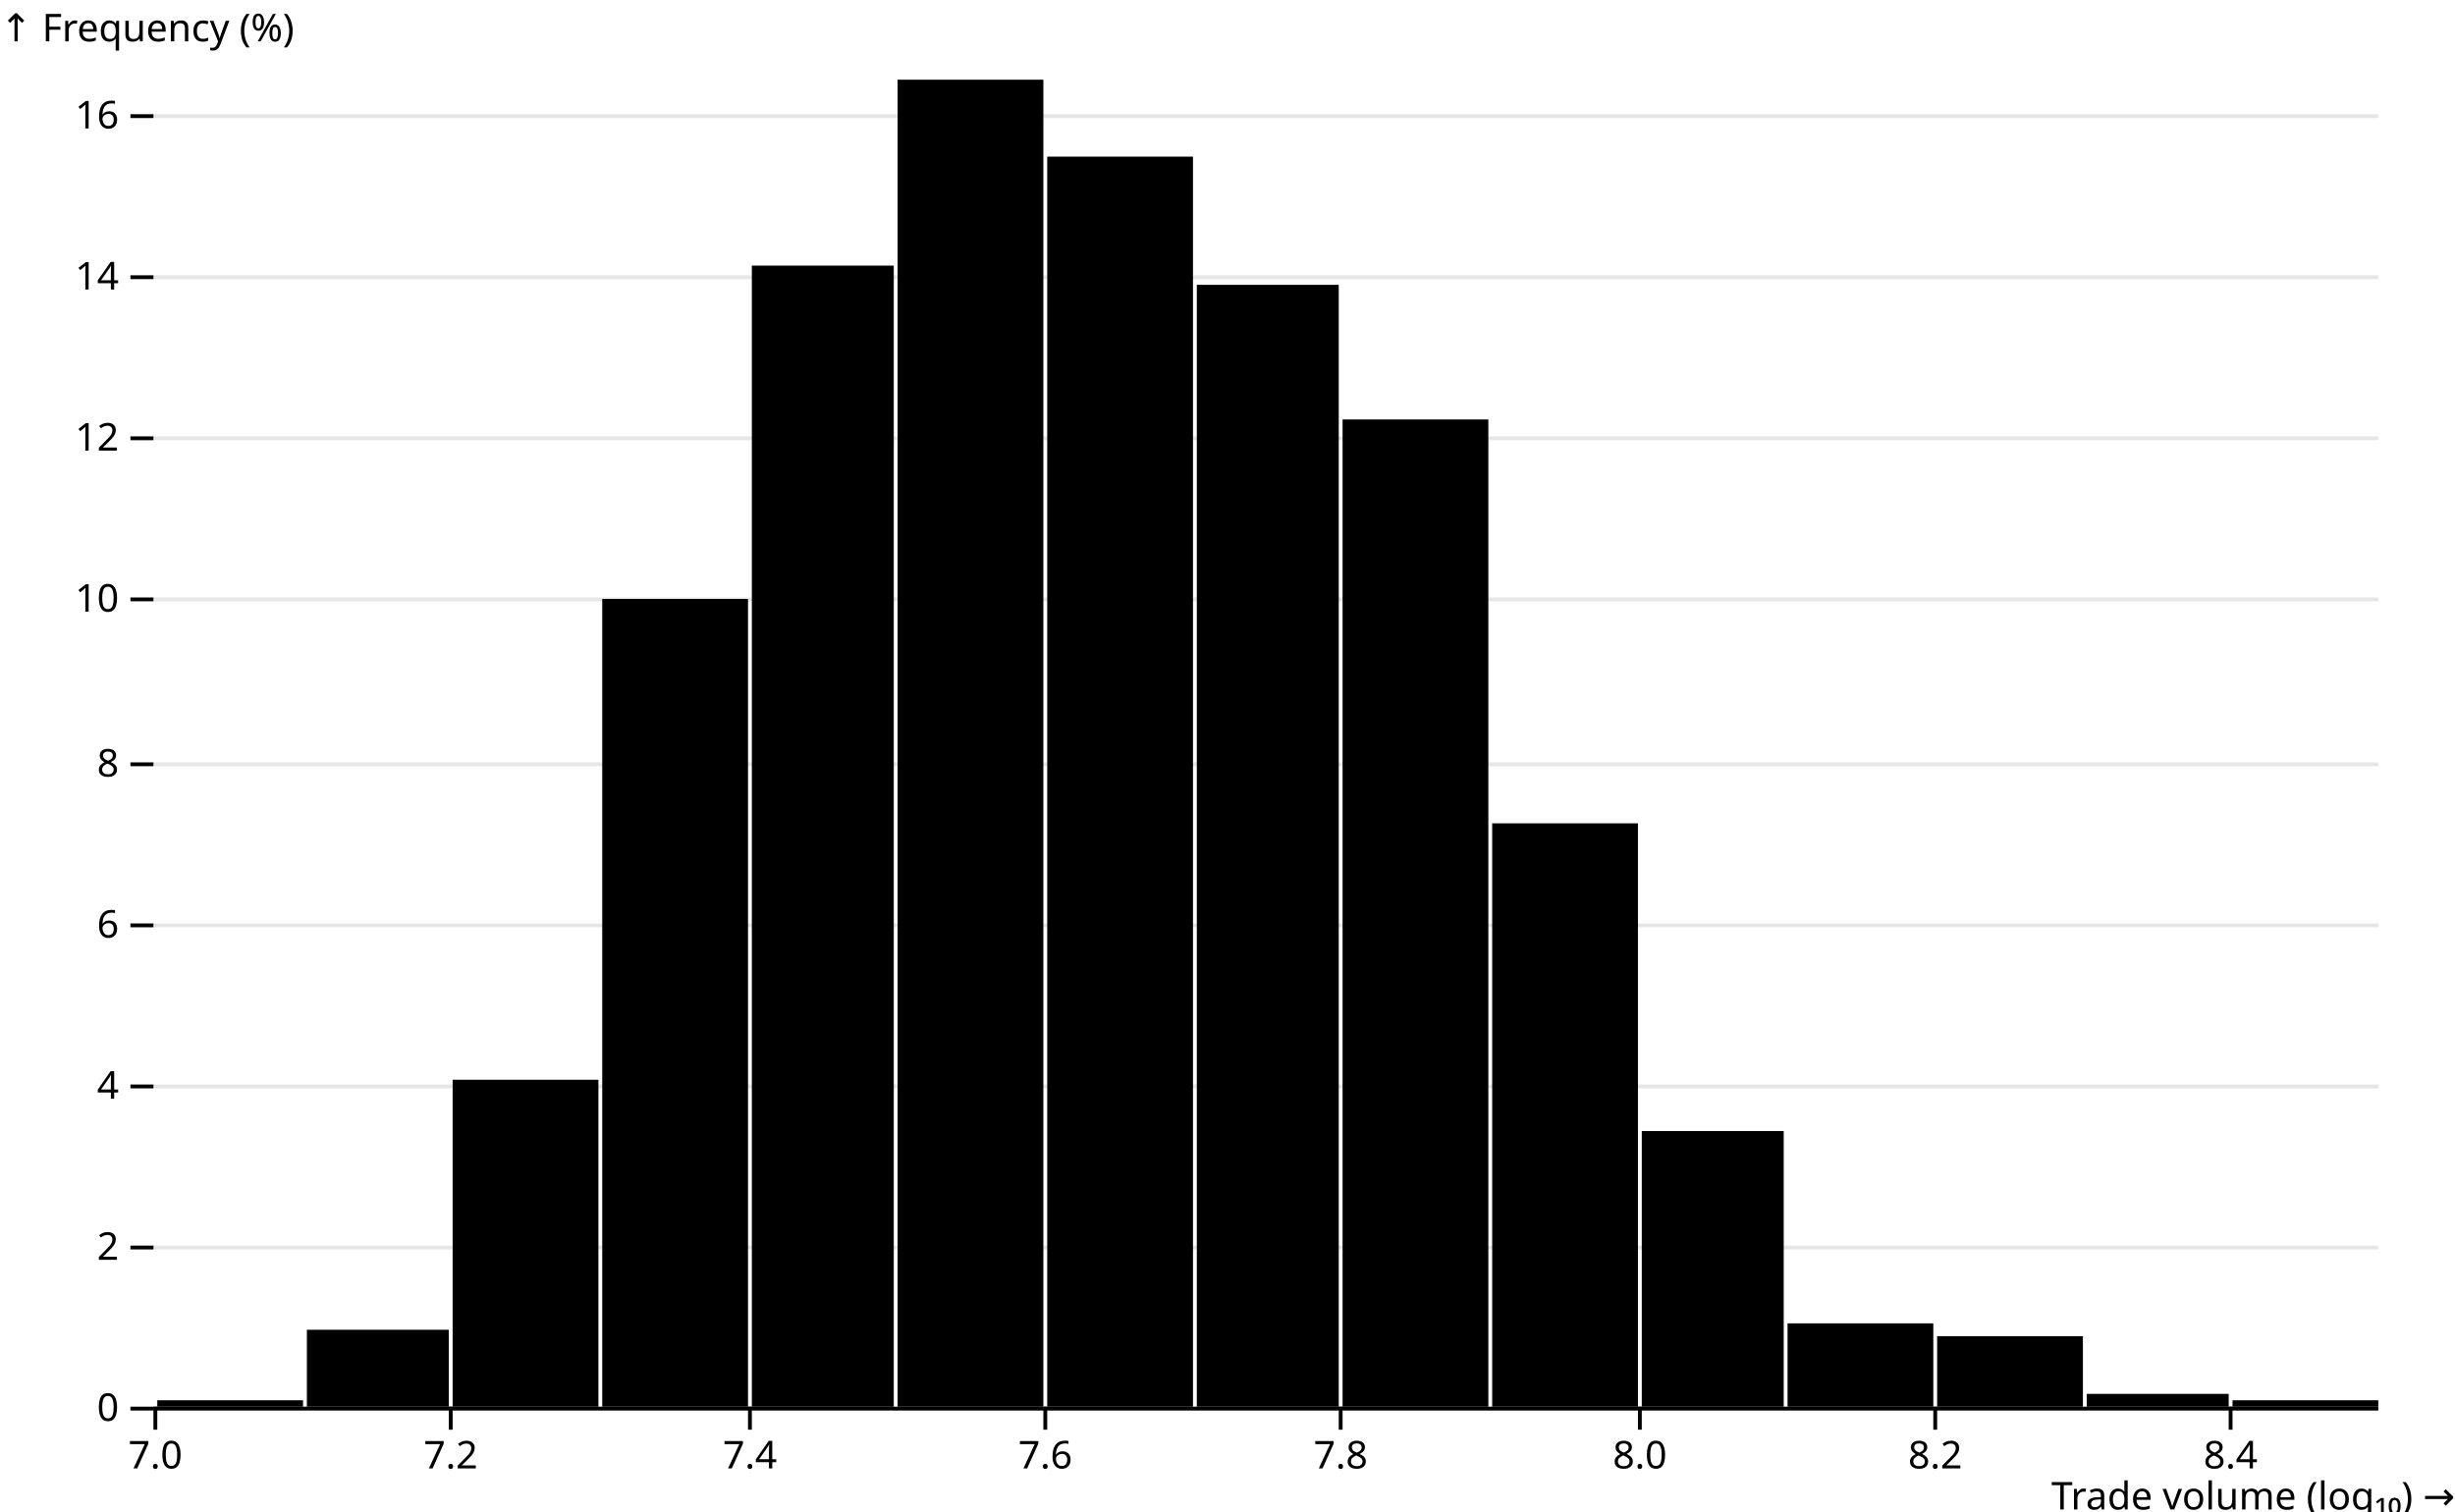
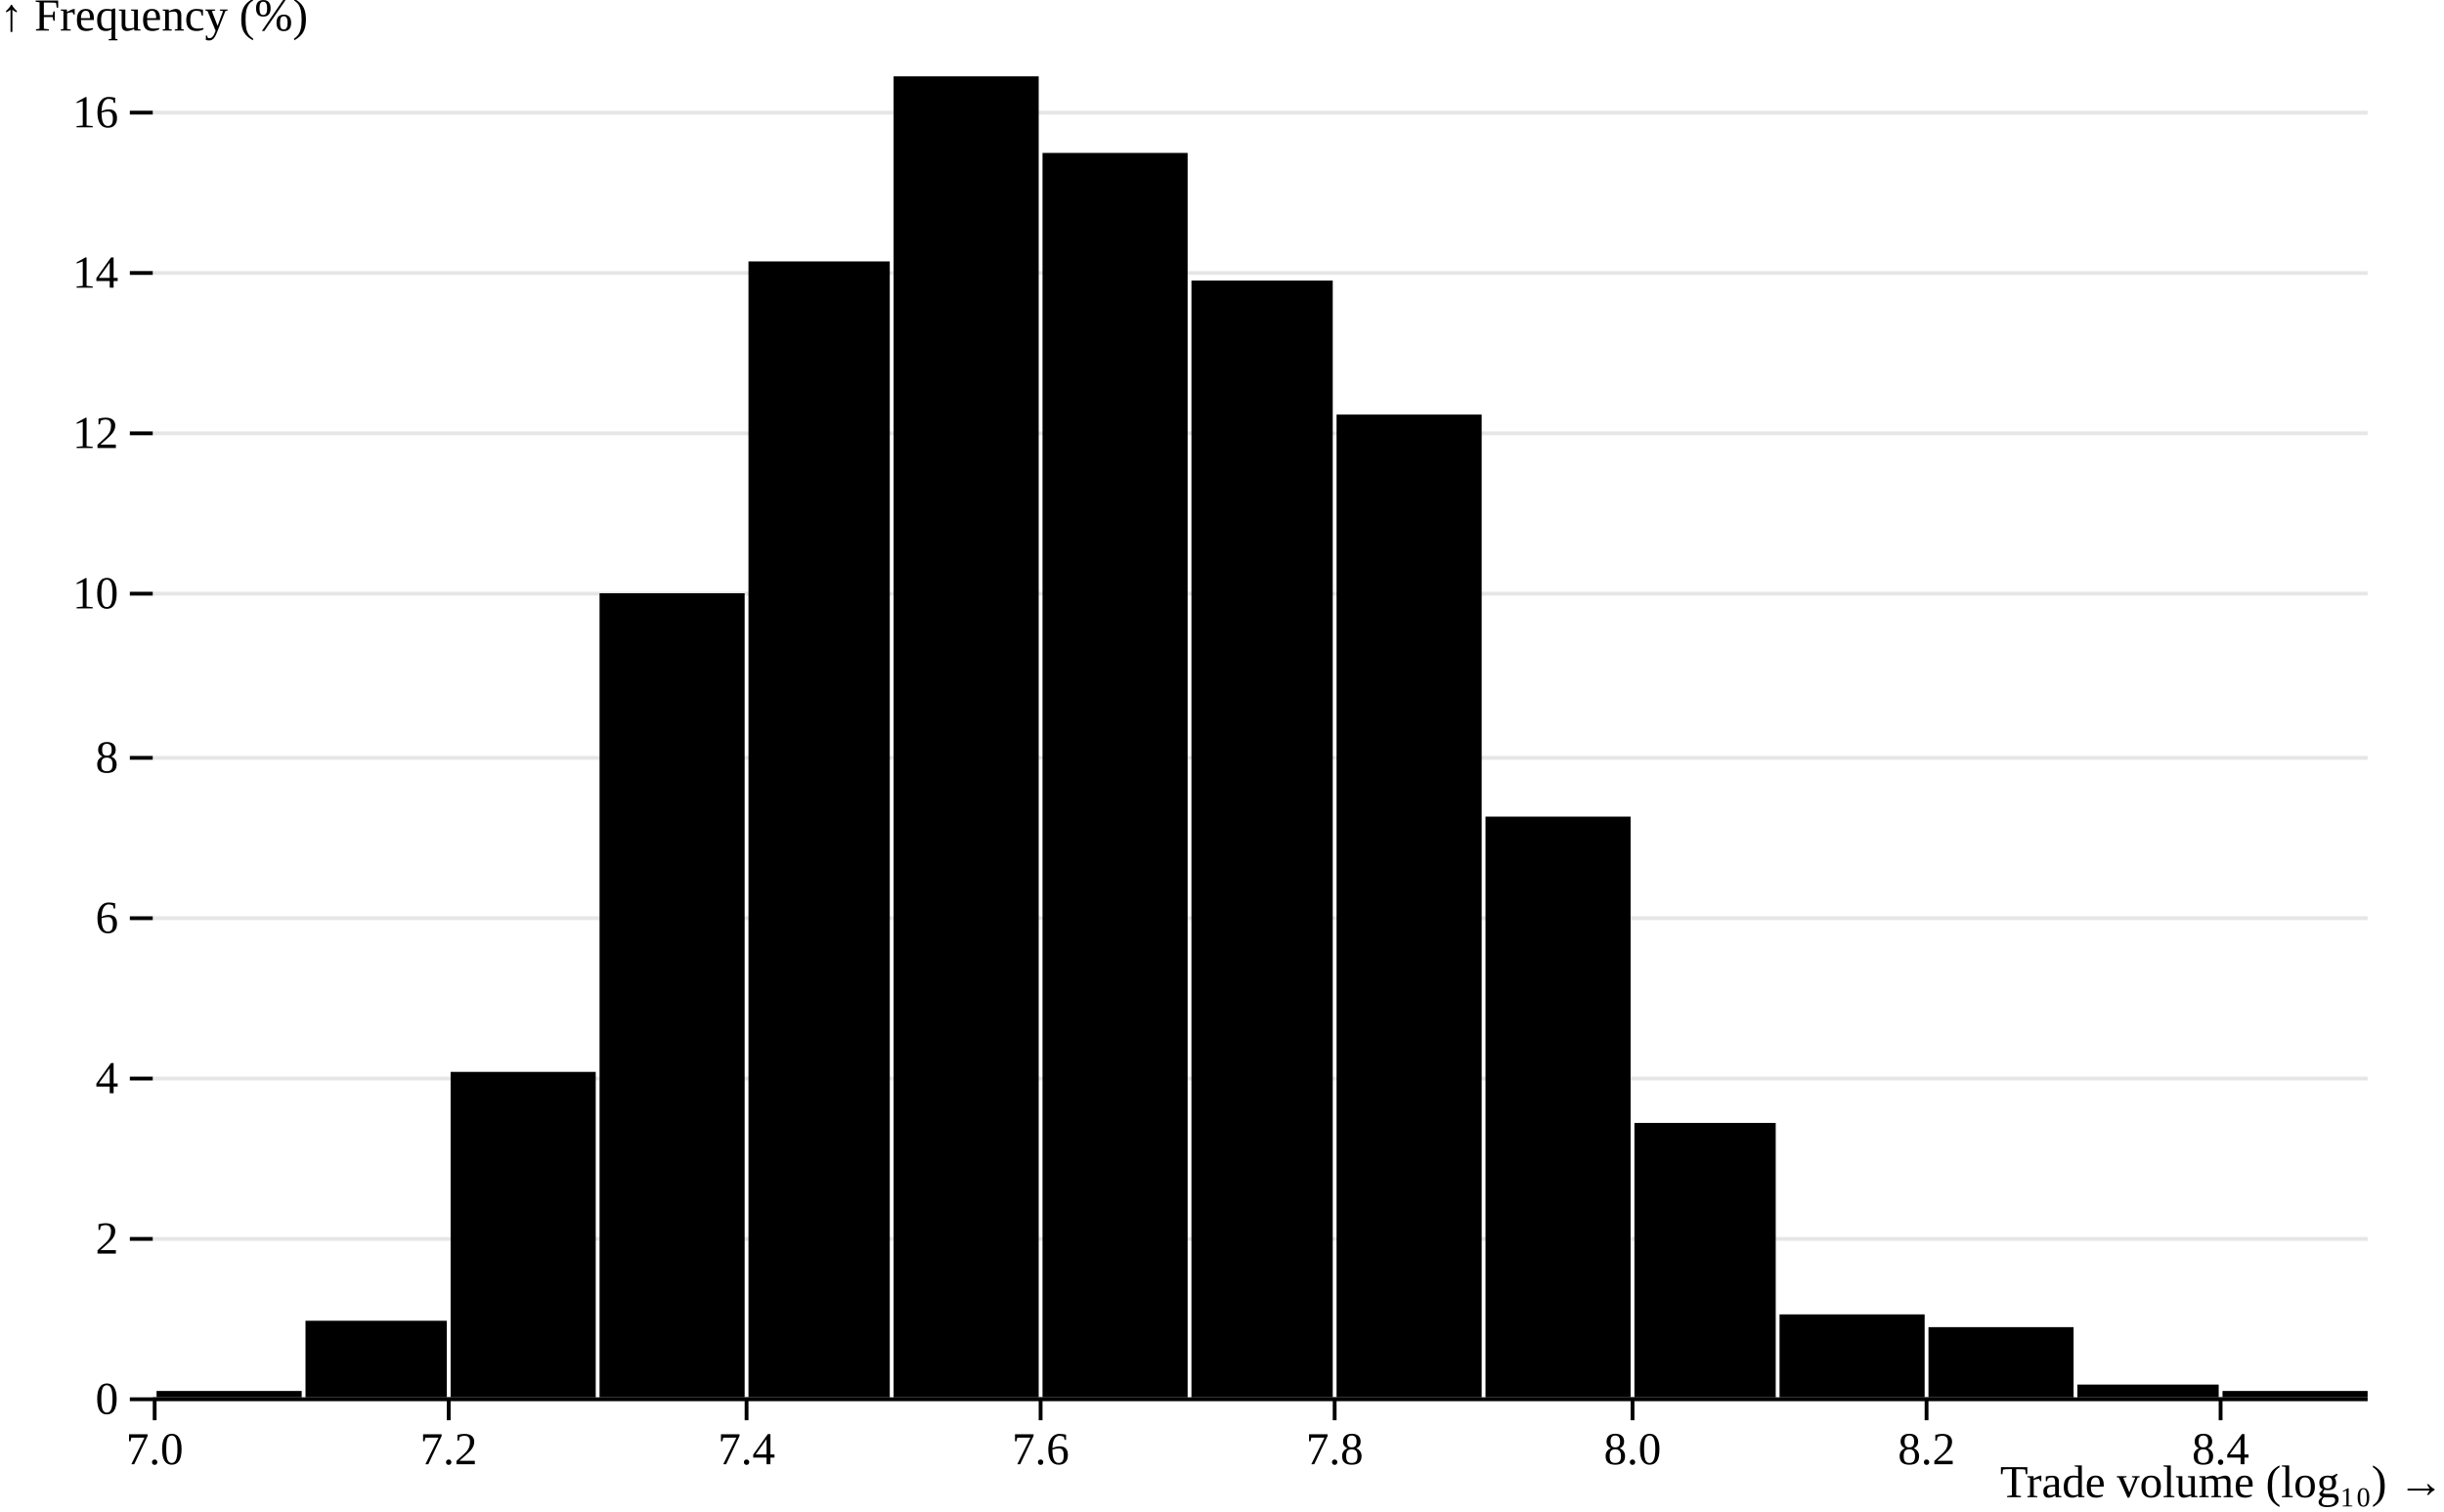
- <svg xmlns="http://www.w3.org/2000/svg" class="plot" fill="currentColor" text-anchor="middle" width="640" height="396" style="display: block; font-size: 10px; font-family: sans-serif; background: white; height: auto; max-width: 100%;">
-   <style>
-     .plot text {
-       white-space: pre;
-     }
-   </style>
+ <svg xmlns="http://www.w3.org/2000/svg" class="plot" fill="currentColor" text-anchor="middle" width="640" height="396" viewBox="0 0 640 396">
  <g transform="translate(40,0)" fill="none" text-anchor="end">
    <g class="tick" opacity="1" transform="translate(0,366.5)">
      <line stroke="currentColor" x2="-6" />
      <line stroke="currentColor" x2="580" stroke-opacity="0.1" />
      <text fill="currentColor" x="-9" dy="0.32em">0</text>
    </g>
    <g class="tick" opacity="1" transform="translate(0,324.5)">
      <line stroke="currentColor" x2="-6" />
      <line stroke="currentColor" x2="580" stroke-opacity="0.1" />
      <text fill="currentColor" x="-9" dy="0.32em">2</text>
    </g>
    <g class="tick" opacity="1" transform="translate(0,282.5)">
      <line stroke="currentColor" x2="-6" />
      <line stroke="currentColor" x2="580" stroke-opacity="0.1" />
      <text fill="currentColor" x="-9" dy="0.32em">4</text>
    </g>
    <g class="tick" opacity="1" transform="translate(0,240.5)">
      <line stroke="currentColor" x2="-6" />
      <line stroke="currentColor" x2="580" stroke-opacity="0.1" />
      <text fill="currentColor" x="-9" dy="0.32em">6</text>
    </g>
    <g class="tick" opacity="1" transform="translate(0,198.5)">
      <line stroke="currentColor" x2="-6" />
      <line stroke="currentColor" x2="580" stroke-opacity="0.1" />
      <text fill="currentColor" x="-9" dy="0.32em">8</text>
    </g>
    <g class="tick" opacity="1" transform="translate(0,155.5)">
      <line stroke="currentColor" x2="-6" />
      <line stroke="currentColor" x2="580" stroke-opacity="0.1" />
      <text fill="currentColor" x="-9" dy="0.32em">10</text>
    </g>
    <g class="tick" opacity="1" transform="translate(0,113.5)">
      <line stroke="currentColor" x2="-6" />
      <line stroke="currentColor" x2="580" stroke-opacity="0.1" />
      <text fill="currentColor" x="-9" dy="0.32em">12</text>
    </g>
    <g class="tick" opacity="1" transform="translate(0,71.5)">
      <line stroke="currentColor" x2="-6" />
      <line stroke="currentColor" x2="580" stroke-opacity="0.1" />
      <text fill="currentColor" x="-9" dy="0.32em">14</text>
    </g>
    <g class="tick" opacity="1" transform="translate(0,29.5)">
      <line stroke="currentColor" x2="-6" />
      <line stroke="currentColor" x2="580" stroke-opacity="0.1" />
      <text fill="currentColor" x="-9" dy="0.32em">16</text>
    </g>
    <text fill="currentColor" transform="translate(-40,20)" dy="-1em" text-anchor="start">↑ Frequency (%)</text>
  </g>
  <g transform="translate(0,366)" fill="none" text-anchor="middle">
    <g class="tick" opacity="1" transform="translate(40.5,0)">
      <line stroke="currentColor" y2="6" />
      <text fill="currentColor" y="9" dy="0.71em">7.0</text>
    </g>
    <g class="tick" opacity="1" transform="translate(117.5,0)">
      <line stroke="currentColor" y2="6" />
      <text fill="currentColor" y="9" dy="0.71em">7.2</text>
    </g>
    <g class="tick" opacity="1" transform="translate(195.5,0)">
      <line stroke="currentColor" y2="6" />
      <text fill="currentColor" y="9" dy="0.71em">7.4</text>
    </g>
    <g class="tick" opacity="1" transform="translate(272.5,0)">
      <line stroke="currentColor" y2="6" />
      <text fill="currentColor" y="9" dy="0.71em">7.6</text>
    </g>
    <g class="tick" opacity="1" transform="translate(349.5,0)">
      <line stroke="currentColor" y2="6" />
      <text fill="currentColor" y="9" dy="0.71em">7.8</text>
    </g>
    <g class="tick" opacity="1" transform="translate(427.5,0)">
      <line stroke="currentColor" y2="6" />
      <text fill="currentColor" y="9" dy="0.71em">8.0</text>
    </g>
    <g class="tick" opacity="1" transform="translate(504.5,0)">
      <line stroke="currentColor" y2="6" />
      <text fill="currentColor" y="9" dy="0.71em">8.2</text>
    </g>
    <g class="tick" opacity="1" transform="translate(581.5,0)">
      <line stroke="currentColor" y2="6" />
      <text fill="currentColor" y="9" dy="0.71em">8.4</text>
    </g>
    <text fill="currentColor" transform="translate(640,30)" dy="-0.32em" text-anchor="end">Trade volume (log₁₀) →</text>
  </g>
  <g transform="translate(0,0)">
    <rect x="41" y="364.329" width="38" height="1.671" />
    <rect x="80" y="345.942" width="37" height="20.058" />
    <rect x="118" y="280.754" width="38" height="85.246" />
    <rect x="157" y="155.391" width="38" height="210.609" />
    <rect x="196" y="68.473" width="37" height="297.527" />
    <rect x="234" y="20" width="38" height="346" />
    <rect x="273" y="40.058" width="38" height="325.942" />
    <rect x="312" y="73.488" width="37" height="292.512" />
    <rect x="350" y="108.589" width="38" height="257.411" />
    <rect x="389" y="213.894" width="38" height="152.106" />
    <rect x="428" y="294.126" width="37" height="71.874" />
    <rect x="466" y="344.271" width="38" height="21.729" />
    <rect x="505" y="347.614" width="38" height="18.386" />
    <rect x="544" y="362.657" width="37" height="3.343" />
    <rect x="582" y="364.329" width="38" height="1.671" />
  </g>
  <g stroke="currentColor" transform="translate(0,0.5)">
    <line x1="40" x2="620" y1="366" y2="366" />
  </g>
</svg>
